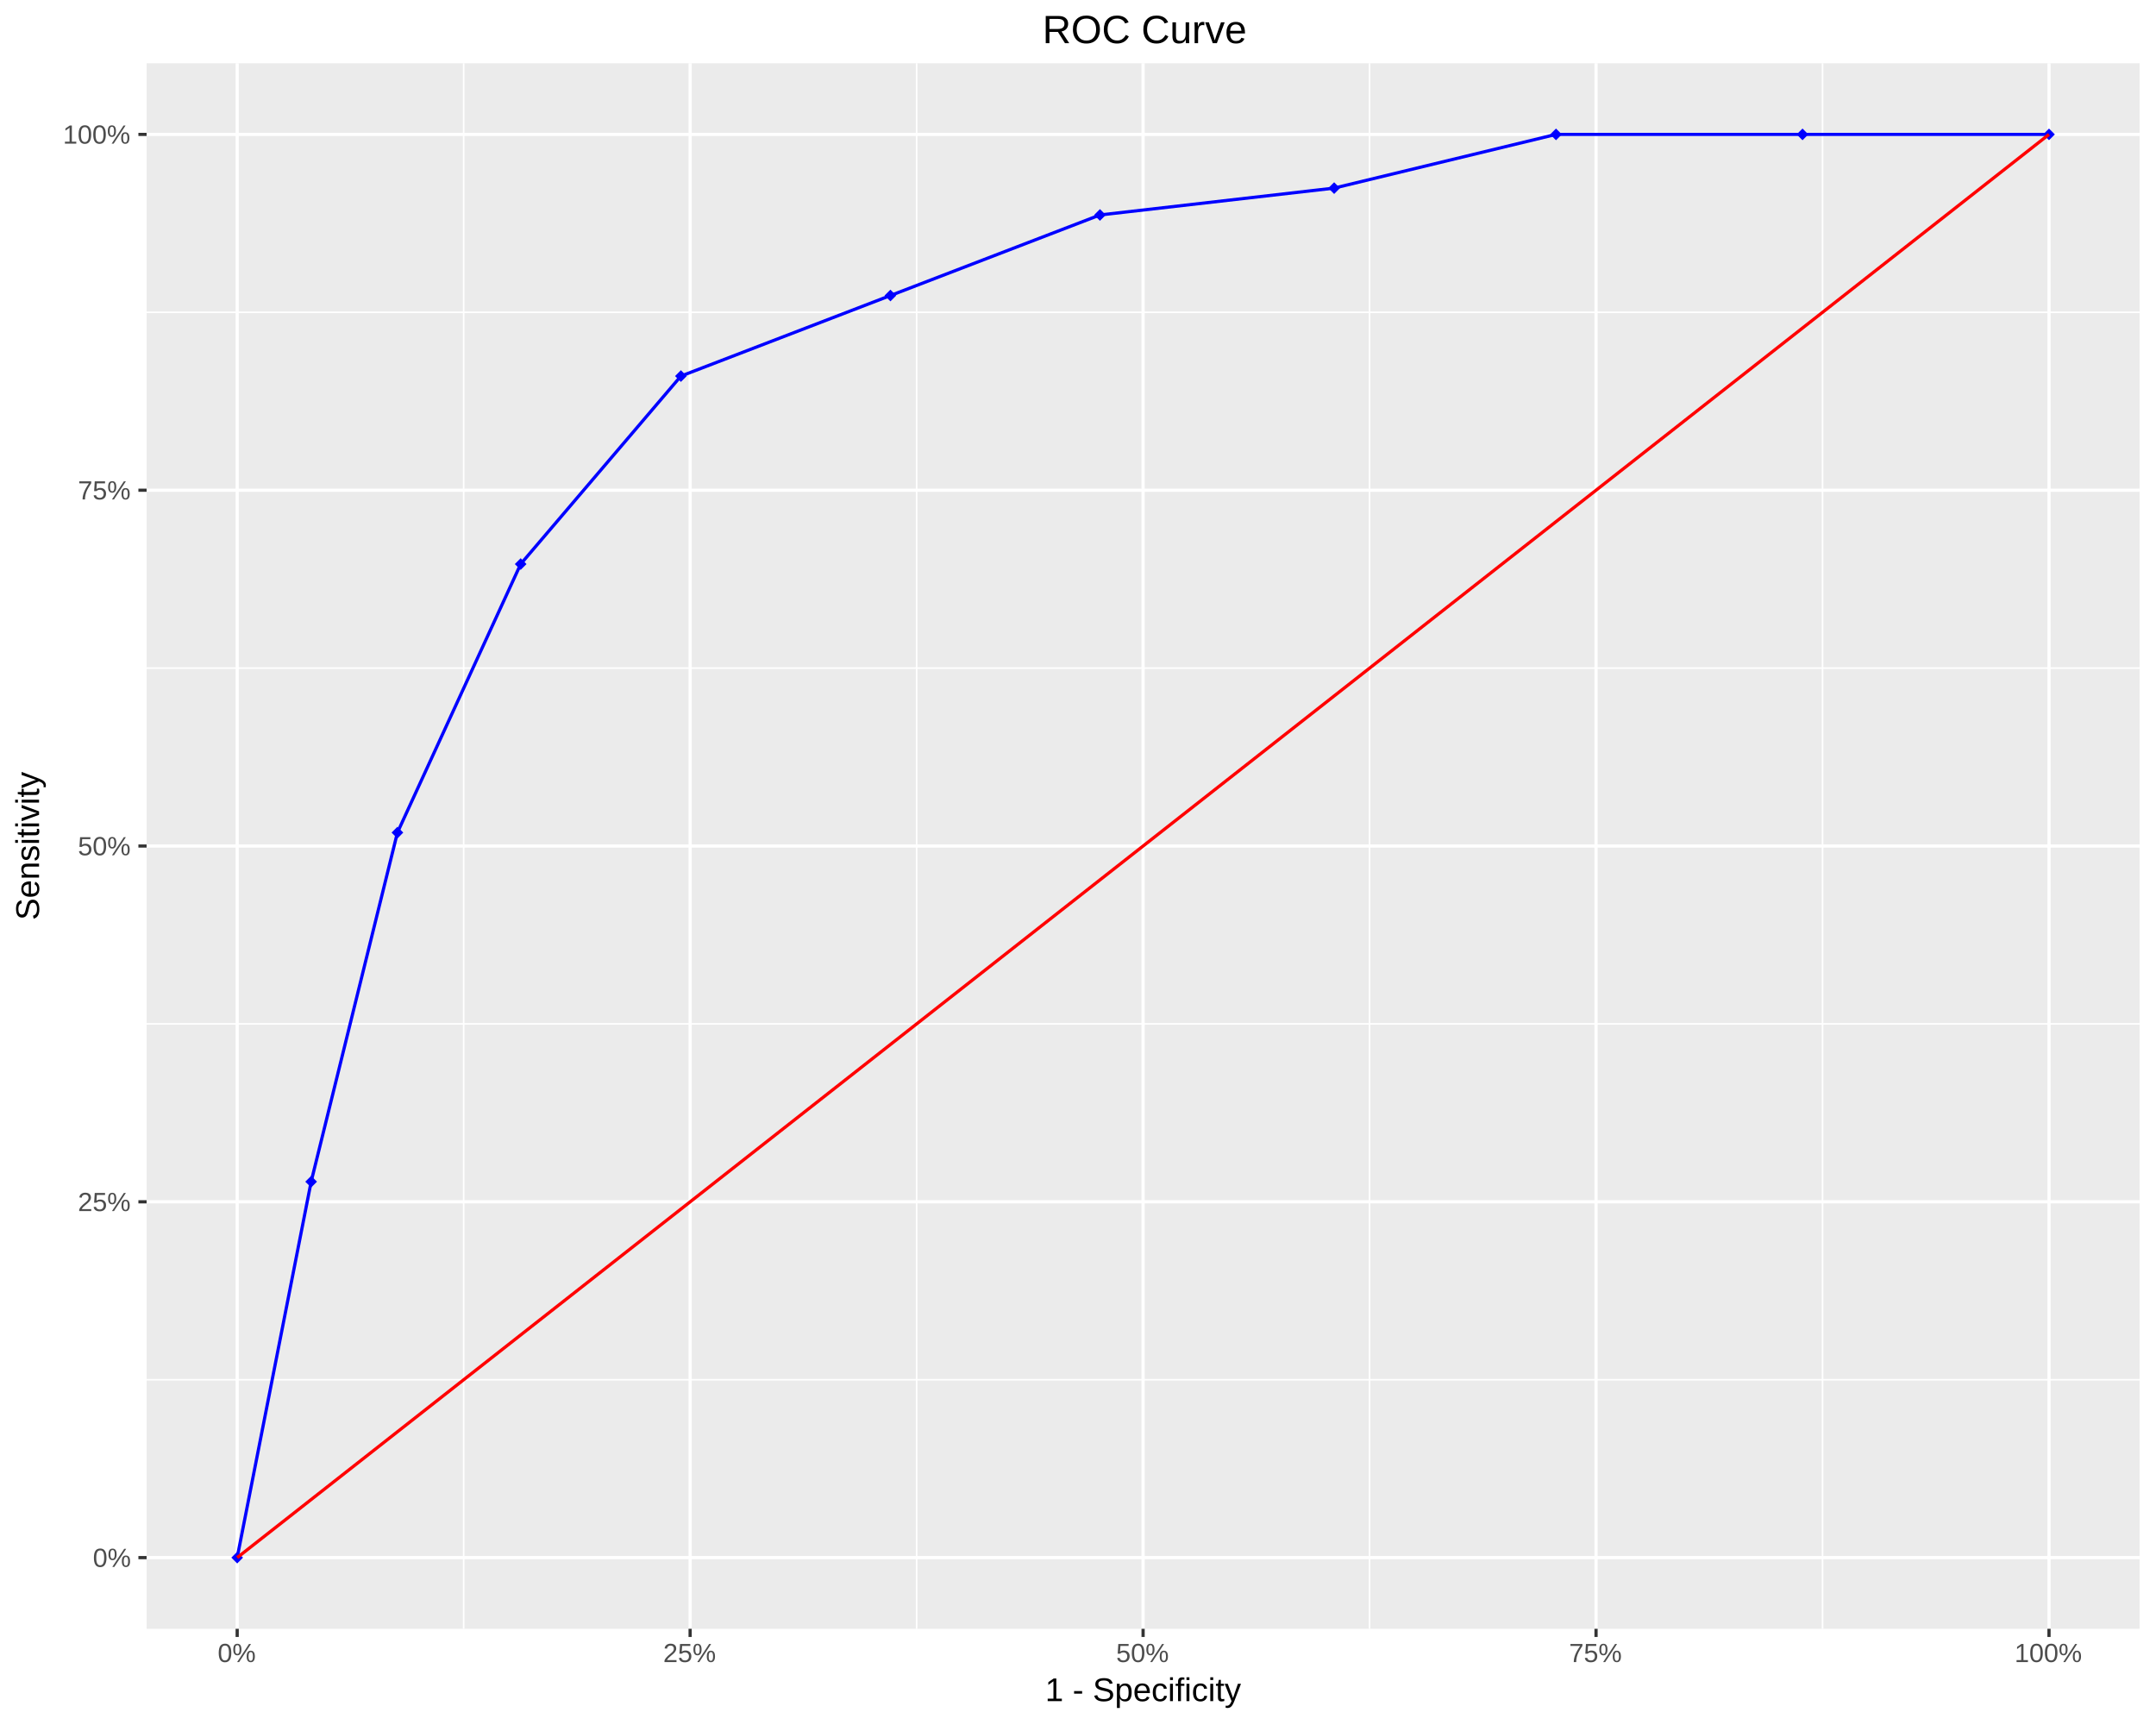
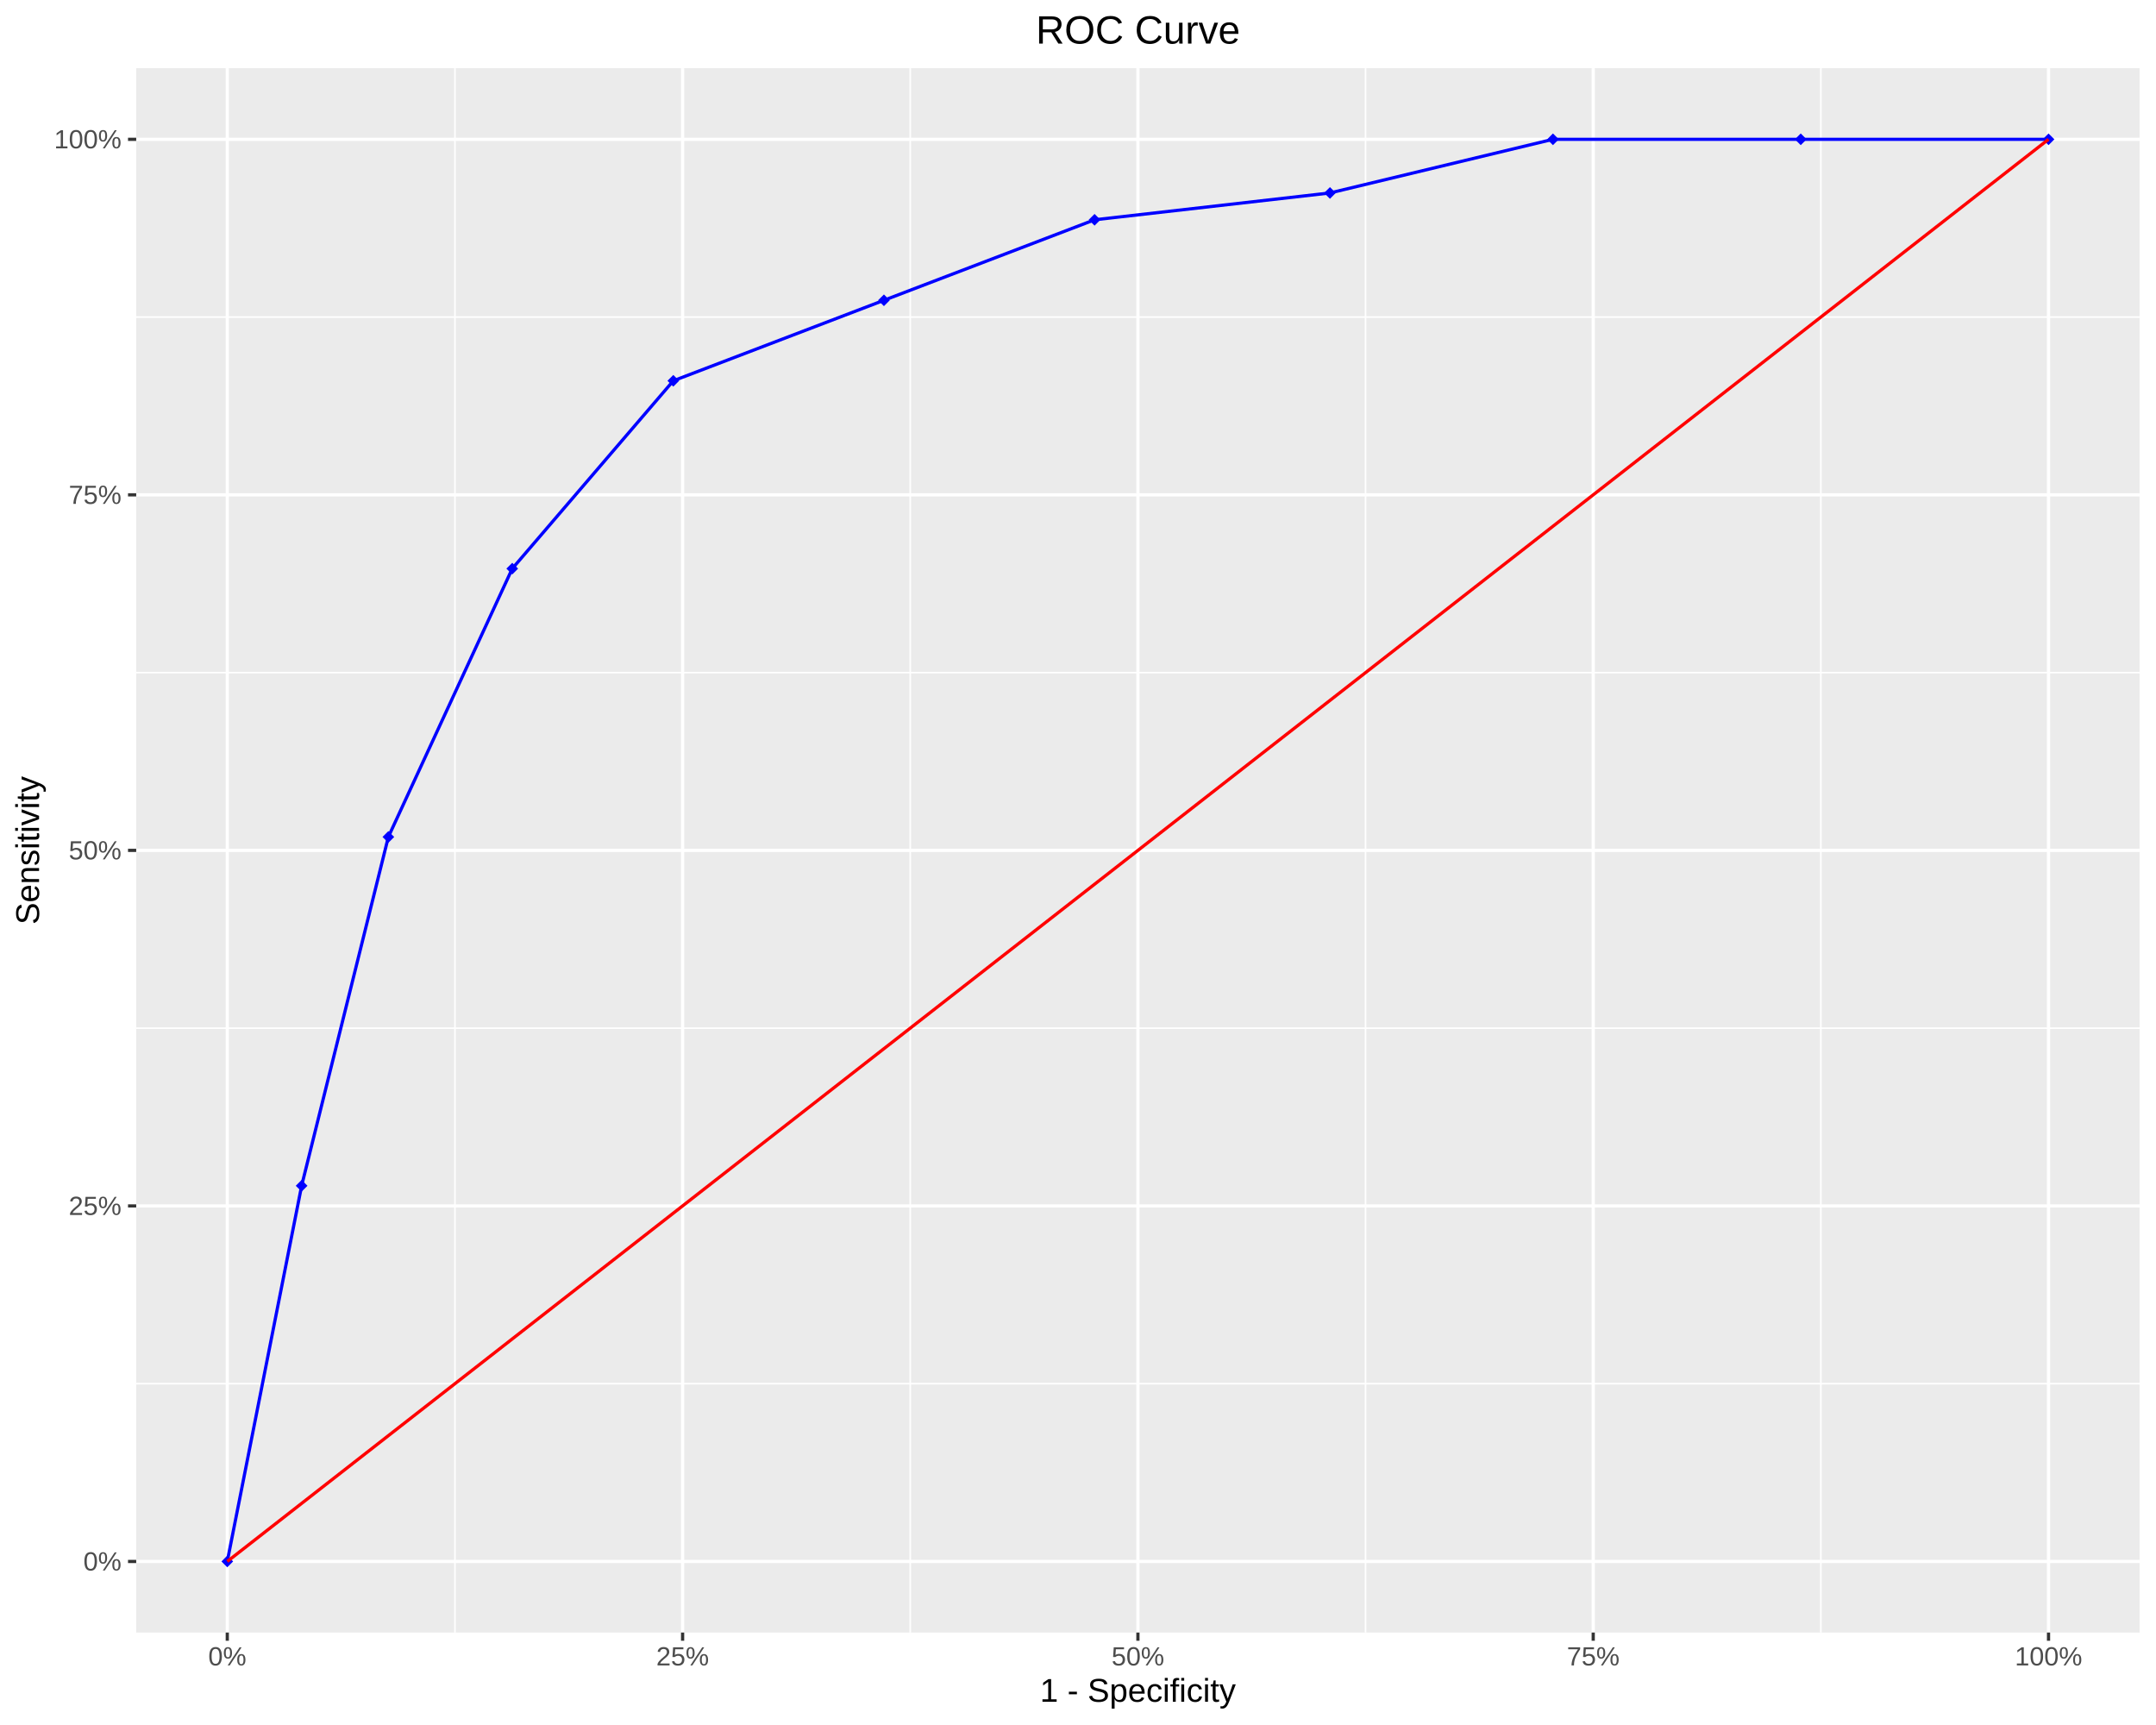
<svg xmlns="http://www.w3.org/2000/svg" viewBox="0 0 720.00 576.00">
  <defs>
    <style type="text/css">
-     line, polyline, path, rect, circle {
+     line, polyline, polygon, path, rect, circle {
      fill: none;
      stroke: #000000;
      stroke-linecap: round;
      stroke-linejoin: round;
      stroke-miterlimit: 10.00;
    }
  </style>
  </defs>
  <rect width="100%" height="100%" style="stroke: none; fill: #FFFFFF;" />
  <rect x="0.00" y="0.00" width="720.00" height="576.00" style="stroke-width: 1.07; stroke: #FFFFFF; fill: #FFFFFF;" />
  <defs>
-     <clipPath id="cpNDguOTU1OHw3MTQuNTIxfDU0My44NzV8MjEuMTE3Mw==">
-       <rect x="48.96" y="21.12" width="665.56" height="522.76" />
+     <clipPath id="cpNDUuNDl8NzE0LjUyfDU0NS4xM3wyMi43Nw==">
+       <rect x="45.49" y="22.77" width="669.03" height="522.36" />
    </clipPath>
  </defs>
-   <rect x="48.96" y="21.12" width="665.56" height="522.76" style="stroke-width: 1.07; stroke: none; fill: #EBEBEB;" clip-path="url(#cpNDguOTU1OHw3MTQuNTIxfDU0My44NzV8MjEuMTE3Mw==)" />
-   <polyline points="48.96,460.71 714.52,460.71 " style="stroke-width: 0.53; stroke: #FFFFFF; stroke-linecap: butt;" clip-path="url(#cpNDguOTU1OHw3MTQuNTIxfDU0My44NzV8MjEuMTE3Mw==)" />
-   <polyline points="48.96,341.90 714.52,341.90 " style="stroke-width: 0.53; stroke: #FFFFFF; stroke-linecap: butt;" clip-path="url(#cpNDguOTU1OHw3MTQuNTIxfDU0My44NzV8MjEuMTE3Mw==)" />
-   <polyline points="48.96,223.09 714.52,223.09 " style="stroke-width: 0.53; stroke: #FFFFFF; stroke-linecap: butt;" clip-path="url(#cpNDguOTU1OHw3MTQuNTIxfDU0My44NzV8MjEuMTE3Mw==)" />
-   <polyline points="48.96,104.28 714.52,104.28 " style="stroke-width: 0.53; stroke: #FFFFFF; stroke-linecap: butt;" clip-path="url(#cpNDguOTU1OHw3MTQuNTIxfDU0My44NzV8MjEuMTE3Mw==)" />
-   <polyline points="154.84,543.88 154.84,21.12 " style="stroke-width: 0.53; stroke: #FFFFFF; stroke-linecap: butt;" clip-path="url(#cpNDguOTU1OHw3MTQuNTIxfDU0My44NzV8MjEuMTE3Mw==)" />
-   <polyline points="306.11,543.88 306.11,21.12 " style="stroke-width: 0.53; stroke: #FFFFFF; stroke-linecap: butt;" clip-path="url(#cpNDguOTU1OHw3MTQuNTIxfDU0My44NzV8MjEuMTE3Mw==)" />
-   <polyline points="457.37,543.88 457.37,21.12 " style="stroke-width: 0.53; stroke: #FFFFFF; stroke-linecap: butt;" clip-path="url(#cpNDguOTU1OHw3MTQuNTIxfDU0My44NzV8MjEuMTE3Mw==)" />
-   <polyline points="608.64,543.88 608.64,21.12 " style="stroke-width: 0.53; stroke: #FFFFFF; stroke-linecap: butt;" clip-path="url(#cpNDguOTU1OHw3MTQuNTIxfDU0My44NzV8MjEuMTE3Mw==)" />
-   <polyline points="48.96,520.11 714.52,520.11 " style="stroke-width: 1.07; stroke: #FFFFFF; stroke-linecap: butt;" clip-path="url(#cpNDguOTU1OHw3MTQuNTIxfDU0My44NzV8MjEuMTE3Mw==)" />
-   <polyline points="48.96,401.30 714.52,401.30 " style="stroke-width: 1.07; stroke: #FFFFFF; stroke-linecap: butt;" clip-path="url(#cpNDguOTU1OHw3MTQuNTIxfDU0My44NzV8MjEuMTE3Mw==)" />
-   <polyline points="48.96,282.50 714.52,282.50 " style="stroke-width: 1.07; stroke: #FFFFFF; stroke-linecap: butt;" clip-path="url(#cpNDguOTU1OHw3MTQuNTIxfDU0My44NzV8MjEuMTE3Mw==)" />
-   <polyline points="48.96,163.69 714.52,163.69 " style="stroke-width: 1.07; stroke: #FFFFFF; stroke-linecap: butt;" clip-path="url(#cpNDguOTU1OHw3MTQuNTIxfDU0My44NzV8MjEuMTE3Mw==)" />
-   <polyline points="48.96,44.88 714.52,44.88 " style="stroke-width: 1.07; stroke: #FFFFFF; stroke-linecap: butt;" clip-path="url(#cpNDguOTU1OHw3MTQuNTIxfDU0My44NzV8MjEuMTE3Mw==)" />
-   <polyline points="79.21,543.88 79.21,21.12 " style="stroke-width: 1.07; stroke: #FFFFFF; stroke-linecap: butt;" clip-path="url(#cpNDguOTU1OHw3MTQuNTIxfDU0My44NzV8MjEuMTE3Mw==)" />
-   <polyline points="230.47,543.88 230.47,21.12 " style="stroke-width: 1.07; stroke: #FFFFFF; stroke-linecap: butt;" clip-path="url(#cpNDguOTU1OHw3MTQuNTIxfDU0My44NzV8MjEuMTE3Mw==)" />
-   <polyline points="381.74,543.88 381.74,21.12 " style="stroke-width: 1.07; stroke: #FFFFFF; stroke-linecap: butt;" clip-path="url(#cpNDguOTU1OHw3MTQuNTIxfDU0My44NzV8MjEuMTE3Mw==)" />
-   <polyline points="533.00,543.88 533.00,21.12 " style="stroke-width: 1.07; stroke: #FFFFFF; stroke-linecap: butt;" clip-path="url(#cpNDguOTU1OHw3MTQuNTIxfDU0My44NzV8MjEuMTE3Mw==)" />
-   <polyline points="684.27,543.88 684.27,21.12 " style="stroke-width: 1.07; stroke: #FFFFFF; stroke-linecap: butt;" clip-path="url(#cpNDguOTU1OHw3MTQuNTIxfDU0My44NzV8MjEuMTE3Mw==)" />
-   <polyline points="77.25,520.11 79.21,518.16 81.16,520.11 79.21,522.07 " style="stroke-width: 0.71; stroke: none; fill: #0000FF;" clip-path="url(#cpNDguOTU1OHw3MTQuNTIxfDU0My44NzV8MjEuMTE3Mw==)" />
-   <polyline points="101.95,394.58 103.91,392.63 105.86,394.58 103.91,396.53 " style="stroke-width: 0.71; stroke: none; fill: #0000FF;" clip-path="url(#cpNDguOTU1OHw3MTQuNTIxfDU0My44NzV8MjEuMTE3Mw==)" />
-   <polyline points="130.76,278.01 132.72,276.06 134.67,278.01 132.72,279.97 " style="stroke-width: 0.71; stroke: none; fill: #0000FF;" clip-path="url(#cpNDguOTU1OHw3MTQuNTIxfDU0My44NzV8MjEuMTE3Mw==)" />
-   <polyline points="171.92,188.35 173.88,186.39 175.83,188.35 173.88,190.30 " style="stroke-width: 0.71; stroke: none; fill: #0000FF;" clip-path="url(#cpNDguOTU1OHw3MTQuNTIxfDU0My44NzV8MjEuMTE3Mw==)" />
-   <polyline points="225.43,125.58 227.39,123.62 229.34,125.58 227.39,127.53 " style="stroke-width: 0.71; stroke: none; fill: #0000FF;" clip-path="url(#cpNDguOTU1OHw3MTQuNTIxfDU0My44NzV8MjEuMTE3Mw==)" />
-   <polyline points="295.40,98.68 297.36,96.72 299.31,98.68 297.36,100.63 " style="stroke-width: 0.71; stroke: none; fill: #0000FF;" clip-path="url(#cpNDguOTU1OHw3MTQuNTIxfDU0My44NzV8MjEuMTE3Mw==)" />
-   <polyline points="365.38,71.78 367.33,69.82 369.29,71.78 367.33,73.73 " style="stroke-width: 0.71; stroke: none; fill: #0000FF;" clip-path="url(#cpNDguOTU1OHw3MTQuNTIxfDU0My44NzV8MjEuMTE3Mw==)" />
-   <polyline points="443.58,62.81 445.54,60.86 447.49,62.81 445.54,64.77 " style="stroke-width: 0.71; stroke: none; fill: #0000FF;" clip-path="url(#cpNDguOTU1OHw3MTQuNTIxfDU0My44NzV8MjEuMTE3Mw==)" />
-   <polyline points="517.67,44.88 519.63,42.92 521.58,44.88 519.63,46.83 " style="stroke-width: 0.71; stroke: none; fill: #0000FF;" clip-path="url(#cpNDguOTU1OHw3MTQuNTIxfDU0My44NzV8MjEuMTE3Mw==)" />
-   <polyline points="599.99,44.88 601.95,42.92 603.90,44.88 601.95,46.83 " style="stroke-width: 0.71; stroke: none; fill: #0000FF;" clip-path="url(#cpNDguOTU1OHw3MTQuNTIxfDU0My44NzV8MjEuMTE3Mw==)" />
-   <polyline points="682.31,44.88 684.27,42.92 686.22,44.88 684.27,46.83 " style="stroke-width: 0.71; stroke: none; fill: #0000FF;" clip-path="url(#cpNDguOTU1OHw3MTQuNTIxfDU0My44NzV8MjEuMTE3Mw==)" />
-   <polyline points="79.21,520.11 103.91,394.58 132.72,278.01 173.88,188.35 227.39,125.58 297.36,98.68 367.33,71.78 445.54,62.81 519.63,44.88 601.95,44.88 684.27,44.88 " style="stroke-width: 1.07; stroke: #0000FF; stroke-linecap: butt;" clip-path="url(#cpNDguOTU1OHw3MTQuNTIxfDU0My44NzV8MjEuMTE3Mw==)" />
-   <polyline points="79.21,520.11 103.91,500.72 132.72,478.09 173.88,445.76 227.39,403.73 297.36,348.77 367.33,293.81 445.54,232.39 519.63,174.19 601.95,109.54 684.27,44.88 " style="stroke-width: 1.07; stroke: #FF0000; stroke-linecap: butt;" clip-path="url(#cpNDguOTU1OHw3MTQuNTIxfDU0My44NzV8MjEuMTE3Mw==)" />
+   <rect x="45.49" y="22.77" width="669.03" height="522.36" style="stroke-width: 1.07; stroke: none; fill: #EBEBEB;" clip-path="url(#cpNDUuNDl8NzE0LjUyfDU0NS4xM3wyMi43Nw==)" />
+   <polyline points="45.49,462.03 714.52,462.03 " style="stroke-width: 0.53; stroke: #FFFFFF; stroke-linecap: butt;" clip-path="url(#cpNDUuNDl8NzE0LjUyfDU0NS4xM3wyMi43Nw==)" />
+   <polyline points="45.49,343.31 714.52,343.31 " style="stroke-width: 0.53; stroke: #FFFFFF; stroke-linecap: butt;" clip-path="url(#cpNDUuNDl8NzE0LjUyfDU0NS4xM3wyMi43Nw==)" />
+   <polyline points="45.49,224.59 714.52,224.59 " style="stroke-width: 0.53; stroke: #FFFFFF; stroke-linecap: butt;" clip-path="url(#cpNDUuNDl8NzE0LjUyfDU0NS4xM3wyMi43Nw==)" />
+   <polyline points="45.49,105.87 714.52,105.87 " style="stroke-width: 0.53; stroke: #FFFFFF; stroke-linecap: butt;" clip-path="url(#cpNDUuNDl8NzE0LjUyfDU0NS4xM3wyMi43Nw==)" />
+   <polyline points="151.93,545.13 151.93,22.77 " style="stroke-width: 0.53; stroke: #FFFFFF; stroke-linecap: butt;" clip-path="url(#cpNDUuNDl8NzE0LjUyfDU0NS4xM3wyMi43Nw==)" />
+   <polyline points="303.98,545.13 303.98,22.77 " style="stroke-width: 0.53; stroke: #FFFFFF; stroke-linecap: butt;" clip-path="url(#cpNDUuNDl8NzE0LjUyfDU0NS4xM3wyMi43Nw==)" />
+   <polyline points="456.03,545.13 456.03,22.77 " style="stroke-width: 0.53; stroke: #FFFFFF; stroke-linecap: butt;" clip-path="url(#cpNDUuNDl8NzE0LjUyfDU0NS4xM3wyMi43Nw==)" />
+   <polyline points="608.08,545.13 608.08,22.77 " style="stroke-width: 0.53; stroke: #FFFFFF; stroke-linecap: butt;" clip-path="url(#cpNDUuNDl8NzE0LjUyfDU0NS4xM3wyMi43Nw==)" />
+   <polyline points="45.49,521.39 714.52,521.39 " style="stroke-width: 1.07; stroke: #FFFFFF; stroke-linecap: butt;" clip-path="url(#cpNDUuNDl8NzE0LjUyfDU0NS4xM3wyMi43Nw==)" />
+   <polyline points="45.49,402.67 714.52,402.67 " style="stroke-width: 1.07; stroke: #FFFFFF; stroke-linecap: butt;" clip-path="url(#cpNDUuNDl8NzE0LjUyfDU0NS4xM3wyMi43Nw==)" />
+   <polyline points="45.49,283.95 714.52,283.95 " style="stroke-width: 1.07; stroke: #FFFFFF; stroke-linecap: butt;" clip-path="url(#cpNDUuNDl8NzE0LjUyfDU0NS4xM3wyMi43Nw==)" />
+   <polyline points="45.49,165.23 714.52,165.23 " style="stroke-width: 1.07; stroke: #FFFFFF; stroke-linecap: butt;" clip-path="url(#cpNDUuNDl8NzE0LjUyfDU0NS4xM3wyMi43Nw==)" />
+   <polyline points="45.49,46.52 714.52,46.52 " style="stroke-width: 1.07; stroke: #FFFFFF; stroke-linecap: butt;" clip-path="url(#cpNDUuNDl8NzE0LjUyfDU0NS4xM3wyMi43Nw==)" />
+   <polyline points="75.90,545.13 75.90,22.77 " style="stroke-width: 1.07; stroke: #FFFFFF; stroke-linecap: butt;" clip-path="url(#cpNDUuNDl8NzE0LjUyfDU0NS4xM3wyMi43Nw==)" />
+   <polyline points="227.96,545.13 227.96,22.77 " style="stroke-width: 1.07; stroke: #FFFFFF; stroke-linecap: butt;" clip-path="url(#cpNDUuNDl8NzE0LjUyfDU0NS4xM3wyMi43Nw==)" />
+   <polyline points="380.01,545.13 380.01,22.77 " style="stroke-width: 1.07; stroke: #FFFFFF; stroke-linecap: butt;" clip-path="url(#cpNDUuNDl8NzE0LjUyfDU0NS4xM3wyMi43Nw==)" />
+   <polyline points="532.06,545.13 532.06,22.77 " style="stroke-width: 1.07; stroke: #FFFFFF; stroke-linecap: butt;" clip-path="url(#cpNDUuNDl8NzE0LjUyfDU0NS4xM3wyMi43Nw==)" />
+   <polyline points="684.11,545.13 684.11,22.77 " style="stroke-width: 1.07; stroke: #FFFFFF; stroke-linecap: butt;" clip-path="url(#cpNDUuNDl8NzE0LjUyfDU0NS4xM3wyMi43Nw==)" />
+   <polygon points="73.95,521.39 75.90,519.43 77.86,521.39 75.90,523.34 " style="stroke-width: 0.71; stroke: none; fill: #0000FF;" clip-path="url(#cpNDUuNDl8NzE0LjUyfDU0NS4xM3wyMi43Nw==)" />
+   <polygon points="98.77,395.95 100.73,393.99 102.68,395.95 100.73,397.90 " style="stroke-width: 0.71; stroke: none; fill: #0000FF;" clip-path="url(#cpNDUuNDl8NzE0LjUyfDU0NS4xM3wyMi43Nw==)" />
+   <polygon points="127.74,279.47 129.69,277.52 131.65,279.47 129.69,281.43 " style="stroke-width: 0.71; stroke: none; fill: #0000FF;" clip-path="url(#cpNDUuNDl8NzE0LjUyfDU0NS4xM3wyMi43Nw==)" />
+   <polygon points="169.11,189.87 171.07,187.92 173.02,189.87 171.07,191.83 " style="stroke-width: 0.71; stroke: none; fill: #0000FF;" clip-path="url(#cpNDUuNDl8NzE0LjUyfDU0NS4xM3wyMi43Nw==)" />
+   <polygon points="222.90,127.15 224.85,125.20 226.81,127.15 224.85,129.11 " style="stroke-width: 0.71; stroke: none; fill: #0000FF;" clip-path="url(#cpNDUuNDl8NzE0LjUyfDU0NS4xM3wyMi43Nw==)" />
+   <polygon points="293.23,100.27 295.19,98.32 297.14,100.27 295.19,102.23 " style="stroke-width: 0.71; stroke: none; fill: #0000FF;" clip-path="url(#cpNDUuNDl8NzE0LjUyfDU0NS4xM3wyMi43Nw==)" />
+   <polygon points="363.57,73.39 365.53,71.44 367.48,73.39 365.53,75.35 " style="stroke-width: 0.71; stroke: none; fill: #0000FF;" clip-path="url(#cpNDUuNDl8NzE0LjUyfDU0NS4xM3wyMi43Nw==)" />
+   <polygon points="442.18,64.43 444.14,62.48 446.09,64.43 444.14,66.39 " style="stroke-width: 0.71; stroke: none; fill: #0000FF;" clip-path="url(#cpNDUuNDl8NzE0LjUyfDU0NS4xM3wyMi43Nw==)" />
+   <polygon points="516.66,46.52 518.61,44.56 520.57,46.52 518.61,48.47 " style="stroke-width: 0.71; stroke: none; fill: #0000FF;" clip-path="url(#cpNDUuNDl8NzE0LjUyfDU0NS4xM3wyMi43Nw==)" />
+   <polygon points="599.41,46.52 601.36,44.56 603.32,46.52 601.36,48.47 " style="stroke-width: 0.71; stroke: none; fill: #0000FF;" clip-path="url(#cpNDUuNDl8NzE0LjUyfDU0NS4xM3wyMi43Nw==)" />
+   <polygon points="682.16,46.52 684.11,44.56 686.07,46.52 684.11,48.47 " style="stroke-width: 0.71; stroke: none; fill: #0000FF;" clip-path="url(#cpNDUuNDl8NzE0LjUyfDU0NS4xM3wyMi43Nw==)" />
+   <polyline points="75.90,521.39 100.73,395.95 129.69,279.47 171.07,189.87 224.85,127.15 295.19,100.27 365.53,73.39 444.14,64.43 518.61,46.52 601.36,46.52 684.11,46.52 " style="stroke-width: 1.07; stroke: #0000FF; stroke-linecap: butt;" clip-path="url(#cpNDUuNDl8NzE0LjUyfDU0NS4xM3wyMi43Nw==)" />
+   <polyline points="75.90,521.39 100.73,502.00 129.69,479.39 171.07,447.09 224.85,405.09 295.19,350.17 365.53,295.26 444.14,233.88 518.61,175.73 601.36,111.12 684.11,46.52 " style="stroke-width: 1.07; stroke: #FF0000; stroke-linecap: butt;" clip-path="url(#cpNDUuNDl8NzE0LjUyfDU0NS4xM3wyMi43Nw==)" />
  <defs>
-     <clipPath id="cpMHw3MjB8NTc2fDA=">
+     <clipPath id="cpMC4wMHw3MjAuMDB8NTc2LjAwfDAuMDA=">
      <rect x="0.00" y="0.00" width="720.00" height="576.00" />
    </clipPath>
  </defs>
-   <g clip-path="url(#cpMHw3MjB8NTc2fDA=)">
-     <text x="31.02" y="523.21" style="font-size: 8.80px; fill: #4D4D4D; font-family: Liberation Sans;" textLength="13.01px" lengthAdjust="spacingAndGlyphs">0%</text>
+   <g clip-path="url(#cpMC4wMHw3MjAuMDB8NTc2LjAwfDAuMDA=)">
+     <text x="27.84" y="524.41" style="font-size: 8.80px; fill: #4D4D4D; font-family: Liberation Sans;" textLength="12.72px" lengthAdjust="spacingAndGlyphs">0%</text>
  </g>
-   <g clip-path="url(#cpMHw3MjB8NTc2fDA=)">
-     <text x="26.01" y="404.40" style="font-size: 8.80px; fill: #4D4D4D; font-family: Liberation Sans;" textLength="18.01px" lengthAdjust="spacingAndGlyphs">25%</text>
+   <g clip-path="url(#cpMC4wMHw3MjAuMDB8NTc2LjAwfDAuMDA=)">
+     <text x="22.95" y="405.69" style="font-size: 8.80px; fill: #4D4D4D; font-family: Liberation Sans;" textLength="17.61px" lengthAdjust="spacingAndGlyphs">25%</text>
  </g>
-   <g clip-path="url(#cpMHw3MjB8NTc2fDA=)">
-     <text x="26.01" y="285.59" style="font-size: 8.80px; fill: #4D4D4D; font-family: Liberation Sans;" textLength="18.01px" lengthAdjust="spacingAndGlyphs">50%</text>
+   <g clip-path="url(#cpMC4wMHw3MjAuMDB8NTc2LjAwfDAuMDA=)">
+     <text x="22.95" y="286.97" style="font-size: 8.80px; fill: #4D4D4D; font-family: Liberation Sans;" textLength="17.61px" lengthAdjust="spacingAndGlyphs">50%</text>
  </g>
-   <g clip-path="url(#cpMHw3MjB8NTc2fDA=)">
-     <text x="26.01" y="166.78" style="font-size: 8.80px; fill: #4D4D4D; font-family: Liberation Sans;" textLength="18.01px" lengthAdjust="spacingAndGlyphs">75%</text>
+   <g clip-path="url(#cpMC4wMHw3MjAuMDB8NTc2LjAwfDAuMDA=)">
+     <text x="22.95" y="168.26" style="font-size: 8.80px; fill: #4D4D4D; font-family: Liberation Sans;" textLength="17.61px" lengthAdjust="spacingAndGlyphs">75%</text>
  </g>
-   <g clip-path="url(#cpMHw3MjB8NTc2fDA=)">
-     <text x="21.01" y="47.97" style="font-size: 8.80px; fill: #4D4D4D; font-family: Liberation Sans;" textLength="23.02px" lengthAdjust="spacingAndGlyphs">100%</text>
+   <g clip-path="url(#cpMC4wMHw3MjAuMDB8NTc2LjAwfDAuMDA=)">
+     <text x="18.06" y="49.54" style="font-size: 8.80px; fill: #4D4D4D; font-family: Liberation Sans;" textLength="22.50px" lengthAdjust="spacingAndGlyphs">100%</text>
  </g>
-   <polyline points="46.22,520.11 48.96,520.11 " style="stroke-width: 1.07; stroke: #333333; stroke-linecap: butt;" clip-path="url(#cpMHw3MjB8NTc2fDA=)" />
-   <polyline points="46.22,401.30 48.96,401.30 " style="stroke-width: 1.07; stroke: #333333; stroke-linecap: butt;" clip-path="url(#cpMHw3MjB8NTc2fDA=)" />
-   <polyline points="46.22,282.50 48.96,282.50 " style="stroke-width: 1.07; stroke: #333333; stroke-linecap: butt;" clip-path="url(#cpMHw3MjB8NTc2fDA=)" />
-   <polyline points="46.22,163.69 48.96,163.69 " style="stroke-width: 1.07; stroke: #333333; stroke-linecap: butt;" clip-path="url(#cpMHw3MjB8NTc2fDA=)" />
-   <polyline points="46.22,44.88 48.96,44.88 " style="stroke-width: 1.07; stroke: #333333; stroke-linecap: butt;" clip-path="url(#cpMHw3MjB8NTc2fDA=)" />
-   <polyline points="79.21,546.61 79.21,543.88 " style="stroke-width: 1.07; stroke: #333333; stroke-linecap: butt;" clip-path="url(#cpMHw3MjB8NTc2fDA=)" />
-   <polyline points="230.47,546.61 230.47,543.88 " style="stroke-width: 1.07; stroke: #333333; stroke-linecap: butt;" clip-path="url(#cpMHw3MjB8NTc2fDA=)" />
-   <polyline points="381.74,546.61 381.74,543.88 " style="stroke-width: 1.07; stroke: #333333; stroke-linecap: butt;" clip-path="url(#cpMHw3MjB8NTc2fDA=)" />
-   <polyline points="533.00,546.61 533.00,543.88 " style="stroke-width: 1.07; stroke: #333333; stroke-linecap: butt;" clip-path="url(#cpMHw3MjB8NTc2fDA=)" />
-   <polyline points="684.27,546.61 684.27,543.88 " style="stroke-width: 1.07; stroke: #333333; stroke-linecap: butt;" clip-path="url(#cpMHw3MjB8NTc2fDA=)" />
-   <g clip-path="url(#cpMHw3MjB8NTc2fDA=)">
-     <text x="72.70" y="554.99" style="font-size: 8.80px; fill: #4D4D4D; font-family: Liberation Sans;" textLength="13.01px" lengthAdjust="spacingAndGlyphs">0%</text>
+   <polyline points="42.75,521.39 45.49,521.39 " style="stroke-width: 1.07; stroke: #333333; stroke-linecap: butt;" clip-path="url(#cpMC4wMHw3MjAuMDB8NTc2LjAwfDAuMDA=)" />
+   <polyline points="42.75,402.67 45.49,402.67 " style="stroke-width: 1.07; stroke: #333333; stroke-linecap: butt;" clip-path="url(#cpMC4wMHw3MjAuMDB8NTc2LjAwfDAuMDA=)" />
+   <polyline points="42.75,283.95 45.49,283.95 " style="stroke-width: 1.07; stroke: #333333; stroke-linecap: butt;" clip-path="url(#cpMC4wMHw3MjAuMDB8NTc2LjAwfDAuMDA=)" />
+   <polyline points="42.75,165.23 45.49,165.23 " style="stroke-width: 1.07; stroke: #333333; stroke-linecap: butt;" clip-path="url(#cpMC4wMHw3MjAuMDB8NTc2LjAwfDAuMDA=)" />
+   <polyline points="42.75,46.52 45.49,46.52 " style="stroke-width: 1.07; stroke: #333333; stroke-linecap: butt;" clip-path="url(#cpMC4wMHw3MjAuMDB8NTc2LjAwfDAuMDA=)" />
+   <polyline points="75.90,547.87 75.90,545.13 " style="stroke-width: 1.07; stroke: #333333; stroke-linecap: butt;" clip-path="url(#cpMC4wMHw3MjAuMDB8NTc2LjAwfDAuMDA=)" />
+   <polyline points="227.96,547.87 227.96,545.13 " style="stroke-width: 1.07; stroke: #333333; stroke-linecap: butt;" clip-path="url(#cpMC4wMHw3MjAuMDB8NTc2LjAwfDAuMDA=)" />
+   <polyline points="380.01,547.87 380.01,545.13 " style="stroke-width: 1.07; stroke: #333333; stroke-linecap: butt;" clip-path="url(#cpMC4wMHw3MjAuMDB8NTc2LjAwfDAuMDA=)" />
+   <polyline points="532.06,547.87 532.06,545.13 " style="stroke-width: 1.07; stroke: #333333; stroke-linecap: butt;" clip-path="url(#cpMC4wMHw3MjAuMDB8NTc2LjAwfDAuMDA=)" />
+   <polyline points="684.11,547.87 684.11,545.13 " style="stroke-width: 1.07; stroke: #333333; stroke-linecap: butt;" clip-path="url(#cpMC4wMHw3MjAuMDB8NTc2LjAwfDAuMDA=)" />
+   <g clip-path="url(#cpMC4wMHw3MjAuMDB8NTc2LjAwfDAuMDA=)">
+     <text x="69.55" y="556.11" style="font-size: 8.80px; fill: #4D4D4D; font-family: Liberation Sans;" textLength="12.72px" lengthAdjust="spacingAndGlyphs">0%</text>
  </g>
-   <g clip-path="url(#cpMHw3MjB8NTc2fDA=)">
-     <text x="221.47" y="554.99" style="font-size: 8.80px; fill: #4D4D4D; font-family: Liberation Sans;" textLength="18.01px" lengthAdjust="spacingAndGlyphs">25%</text>
+   <g clip-path="url(#cpMC4wMHw3MjAuMDB8NTc2LjAwfDAuMDA=)">
+     <text x="219.15" y="556.11" style="font-size: 8.80px; fill: #4D4D4D; font-family: Liberation Sans;" textLength="17.61px" lengthAdjust="spacingAndGlyphs">25%</text>
  </g>
-   <g clip-path="url(#cpMHw3MjB8NTc2fDA=)">
-     <text x="372.73" y="554.99" style="font-size: 8.80px; fill: #4D4D4D; font-family: Liberation Sans;" textLength="18.01px" lengthAdjust="spacingAndGlyphs">50%</text>
+   <g clip-path="url(#cpMC4wMHw3MjAuMDB8NTc2LjAwfDAuMDA=)">
+     <text x="371.20" y="556.11" style="font-size: 8.80px; fill: #4D4D4D; font-family: Liberation Sans;" textLength="17.61px" lengthAdjust="spacingAndGlyphs">50%</text>
  </g>
-   <g clip-path="url(#cpMHw3MjB8NTc2fDA=)">
-     <text x="524.00" y="554.99" style="font-size: 8.80px; fill: #4D4D4D; font-family: Liberation Sans;" textLength="18.01px" lengthAdjust="spacingAndGlyphs">75%</text>
+   <g clip-path="url(#cpMC4wMHw3MjAuMDB8NTc2LjAwfDAuMDA=)">
+     <text x="523.25" y="556.11" style="font-size: 8.80px; fill: #4D4D4D; font-family: Liberation Sans;" textLength="17.61px" lengthAdjust="spacingAndGlyphs">75%</text>
  </g>
-   <g clip-path="url(#cpMHw3MjB8NTc2fDA=)">
-     <text x="672.76" y="554.99" style="font-size: 8.80px; fill: #4D4D4D; font-family: Liberation Sans;" textLength="23.02px" lengthAdjust="spacingAndGlyphs">100%</text>
+   <g clip-path="url(#cpMC4wMHw3MjAuMDB8NTc2LjAwfDAuMDA=)">
+     <text x="672.86" y="556.11" style="font-size: 8.80px; fill: #4D4D4D; font-family: Liberation Sans;" textLength="22.50px" lengthAdjust="spacingAndGlyphs">100%</text>
  </g>
-   <g clip-path="url(#cpMHw3MjB8NTc2fDA=)">
-     <text x="349.03" y="568.04" style="font-size: 11.00px; font-family: Liberation Sans;" textLength="65.41px" lengthAdjust="spacingAndGlyphs">1 - Specificity</text>
+   <g clip-path="url(#cpMC4wMHw3MjAuMDB8NTc2LjAwfDAuMDA=)">
+     <text x="347.29" y="568.24" style="font-size: 11.00px; font-family: Liberation Sans;" textLength="65.44px" lengthAdjust="spacingAndGlyphs">1 - Specificity</text>
  </g>
-   <g clip-path="url(#cpMHw3MjB8NTc2fDA=)">
-     <text transform="translate(13.04,307.25) rotate(-90)" style="font-size: 11.00px; font-family: Liberation Sans;" textLength="49.52px" lengthAdjust="spacingAndGlyphs">Sensitivity</text>
+   <g clip-path="url(#cpMC4wMHw3MjAuMDB8NTc2LjAwfDAuMDA=)">
+     <text transform="translate(13.04,308.72) rotate(-90)" style="font-size: 11.00px; font-family: Liberation Sans;" textLength="49.53px" lengthAdjust="spacingAndGlyphs">Sensitivity</text>
  </g>
-   <g clip-path="url(#cpMHw3MjB8NTc2fDA=)">
-     <text x="348.15" y="14.42" style="font-size: 13.20px; font-family: Liberation Sans;" textLength="67.18px" lengthAdjust="spacingAndGlyphs">ROC Curve</text>
+   <g clip-path="url(#cpMC4wMHw3MjAuMDB8NTc2LjAwfDAuMDA=)">
+     <text x="345.94" y="14.56" style="font-size: 13.20px; font-family: Liberation Sans;" textLength="68.14px" lengthAdjust="spacingAndGlyphs">ROC Curve</text>
  </g>
</svg>
